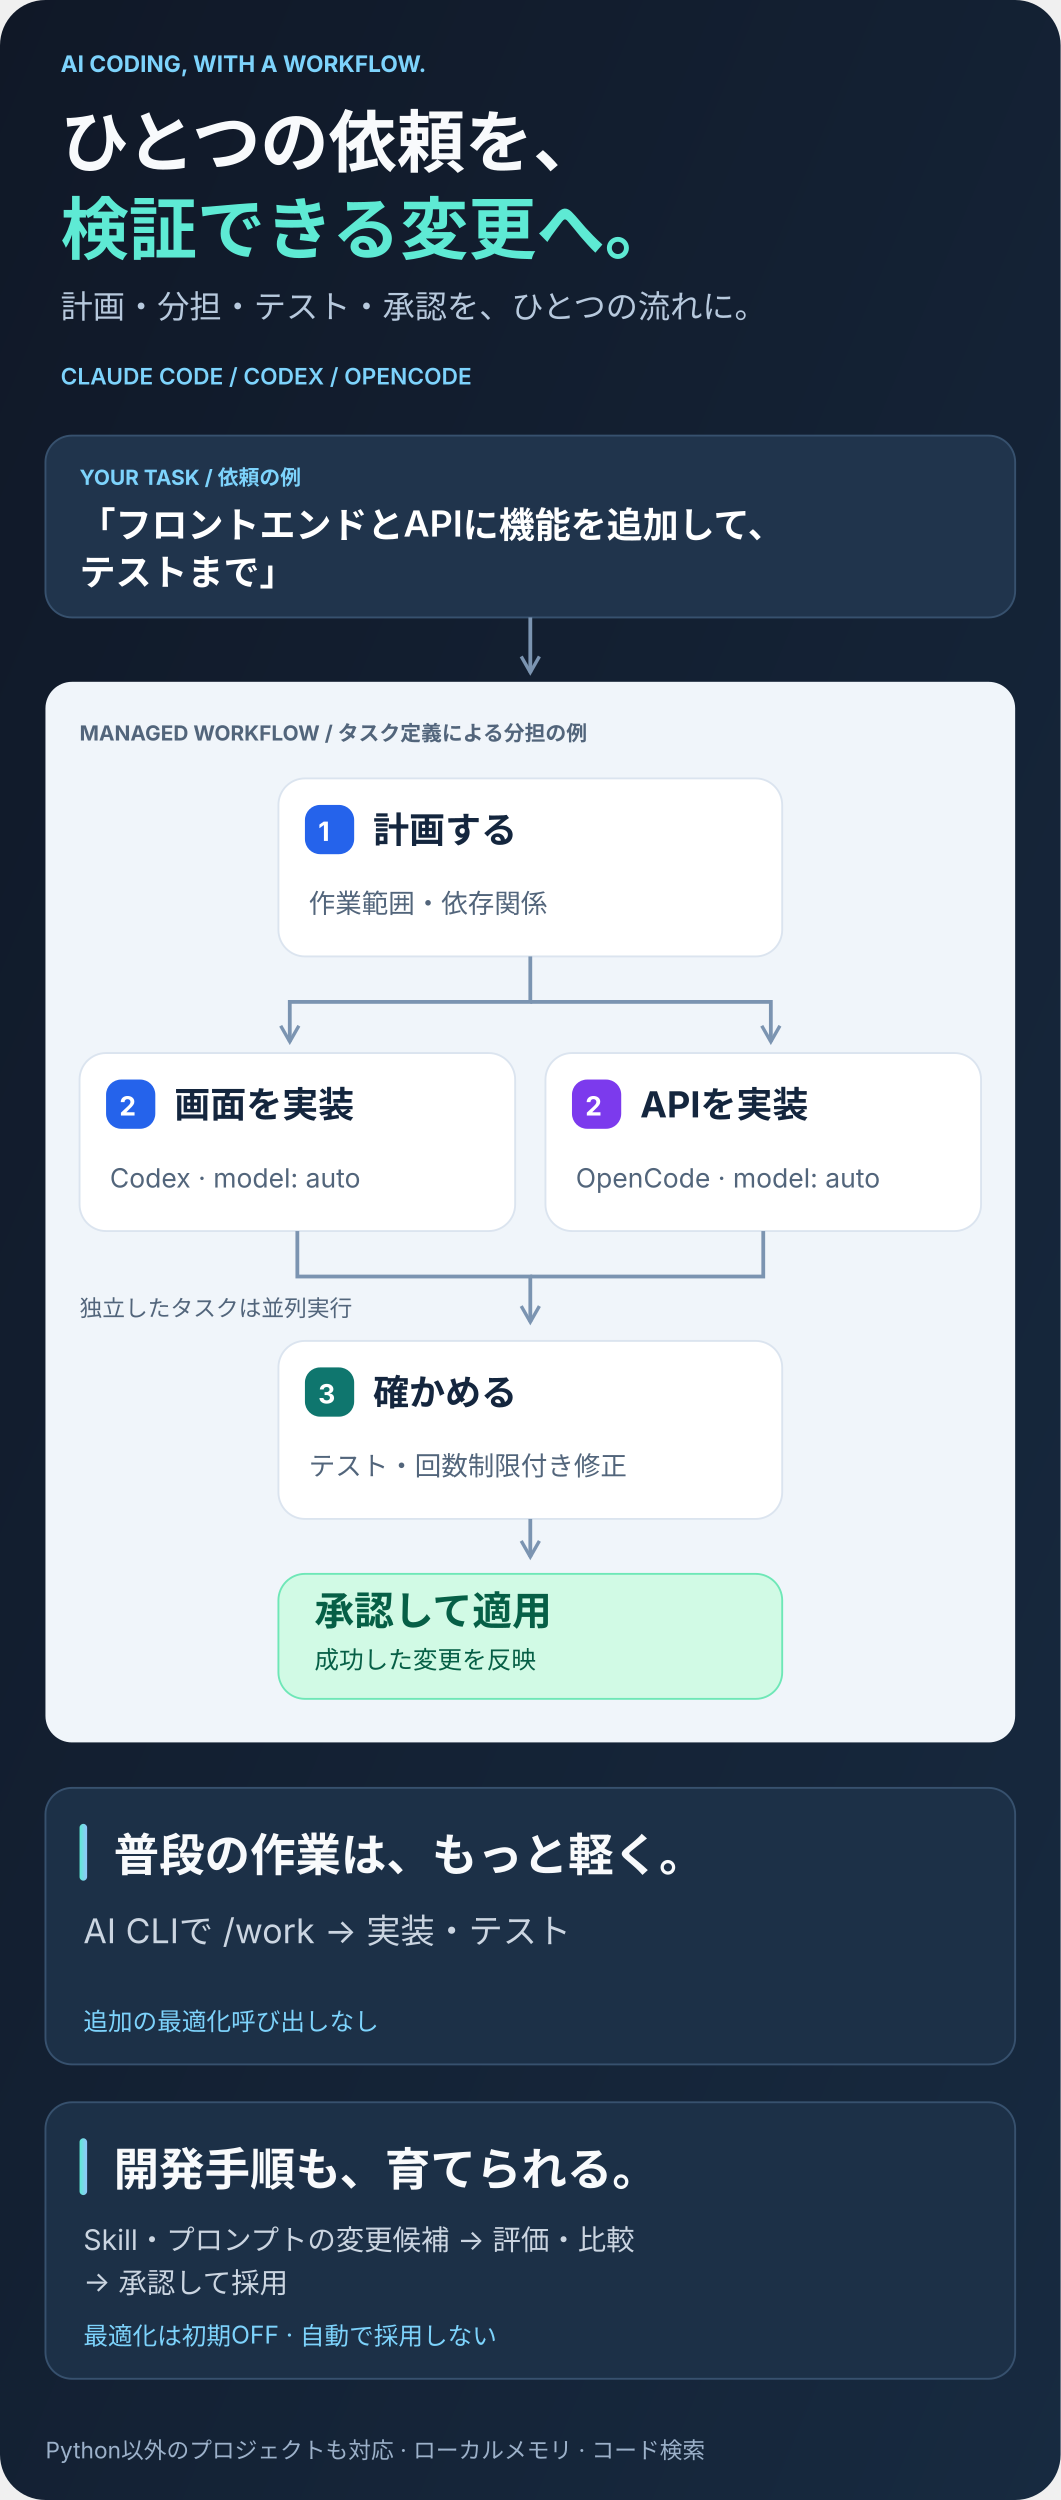
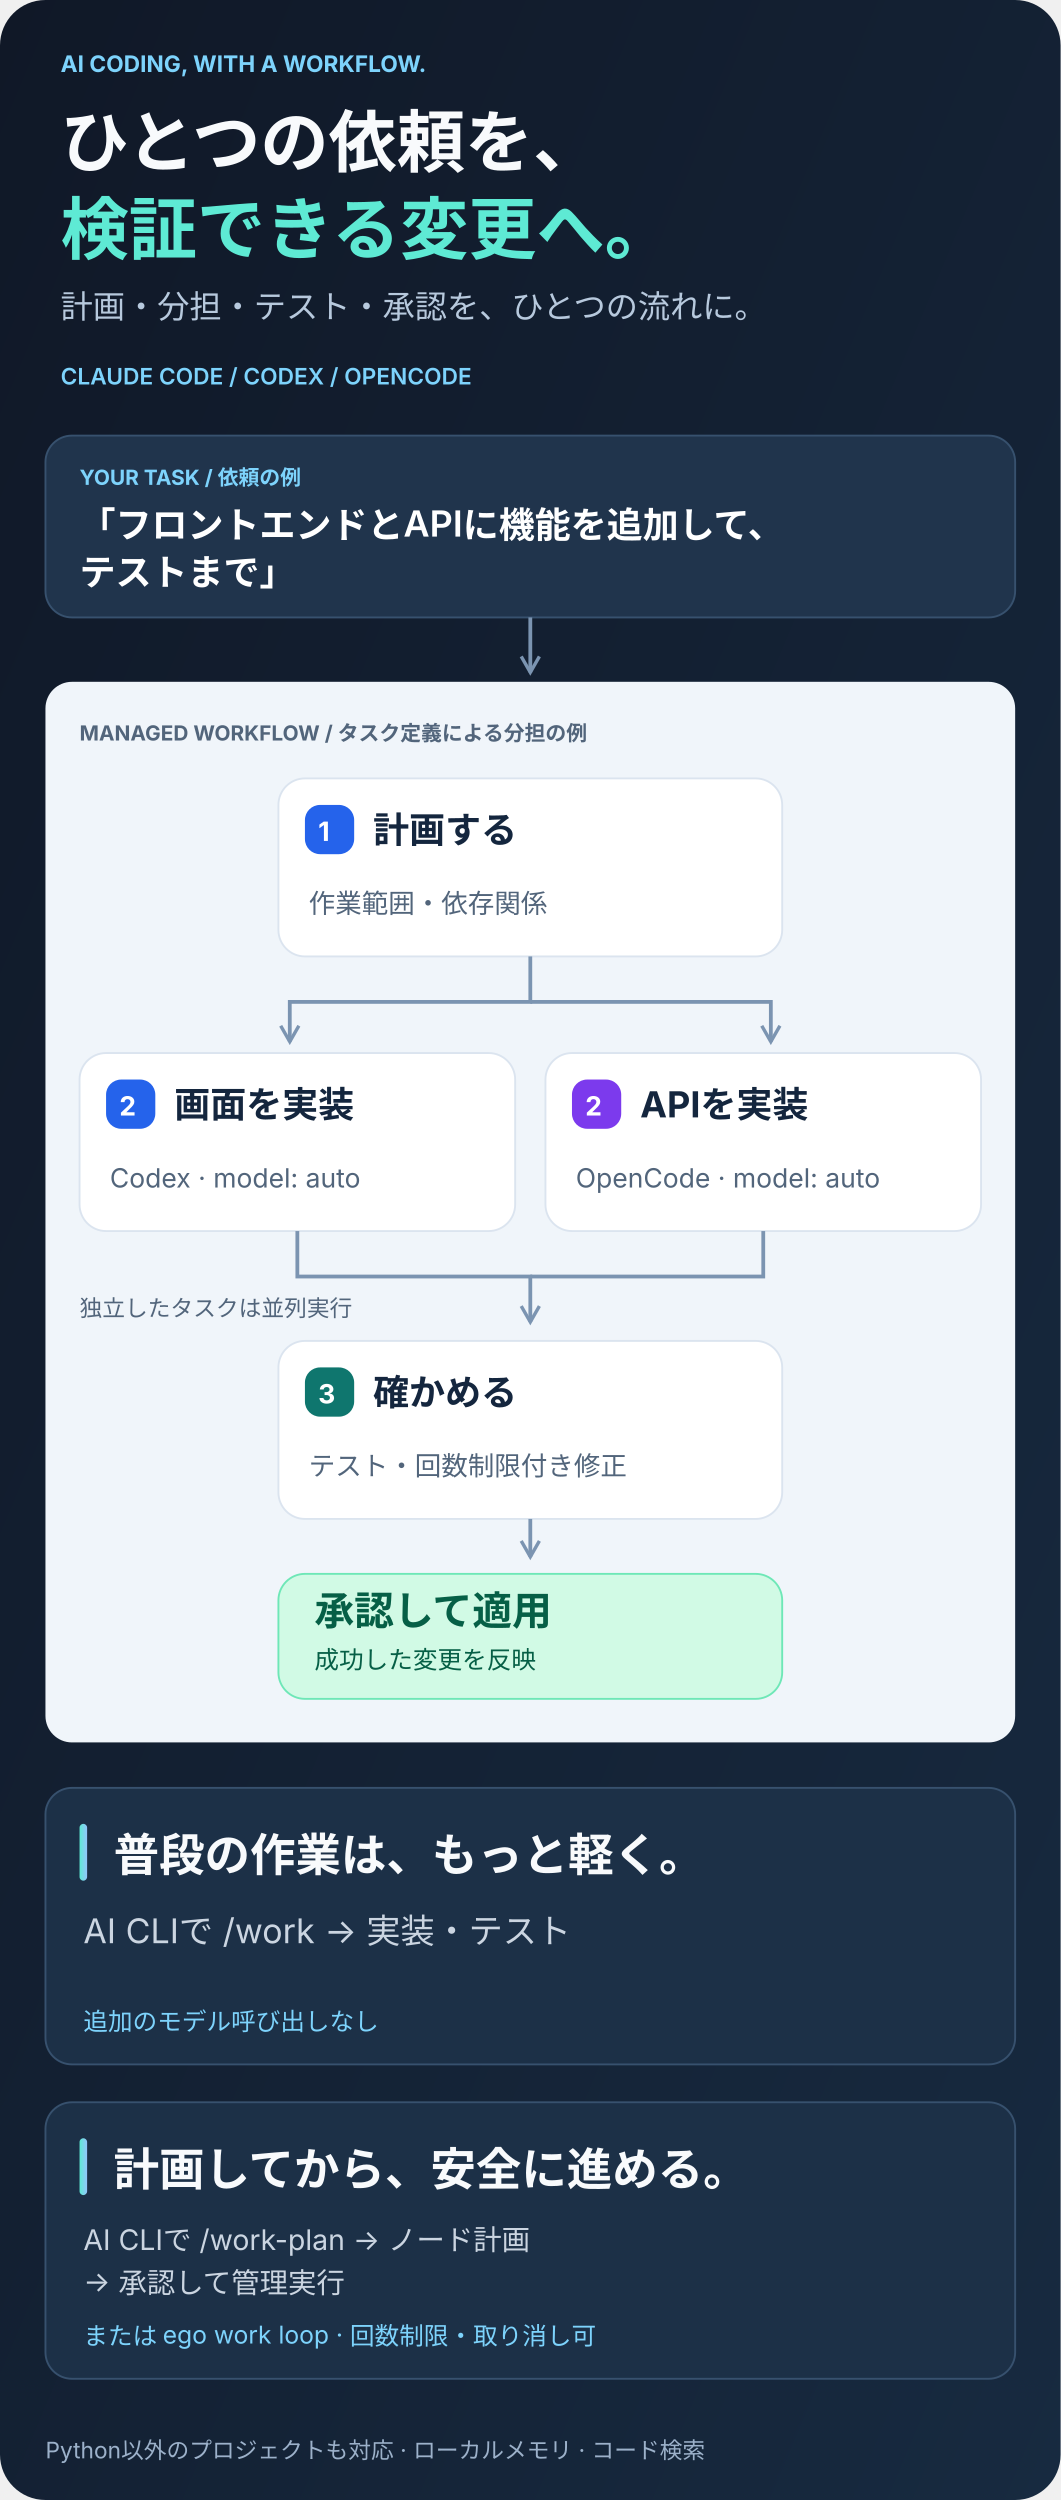
<svg xmlns="http://www.w3.org/2000/svg" width="560" height="1320" viewBox="0 0 560 1320" role="img" aria-labelledby="title desc">
  <defs>
    <linearGradient id="bg" x2="1" y2="1">
      <stop stop-color="#101827" />
      <stop offset="1" stop-color="#172a40" />
    </linearGradient>
    <linearGradient id="accent">
      <stop stop-color="#5eead4" />
      <stop offset="1" stop-color="#93c5fd" />
    </linearGradient>
    <marker id="arrow" viewBox="0 0 10 10" refX="8" refY="5" markerWidth="6" markerHeight="6" orient="auto-start-reverse">
      <path d="M1 1 L8 5 L1 9" fill="none" stroke="#7b94b1" stroke-width="1.5" />
    </marker>
  </defs>
  <rect width="560" height="1320" rx="24" fill="url(#bg)" />
  <g font-family="-apple-system,BlinkMacSystemFont,'Segoe UI','Noto Sans JP','Hiragino Kaku Gothic ProN',Meiryo,sans-serif">
    <text x="32" y="38" font-size="12" fill="#7dd3fc" font-weight="700">AI CODING, WITH A WORKFLOW.</text>
    <text x="32" y="88" font-size="36" fill="#f8fafc" font-weight="750">ひとつの依頼を、</text>
    <text x="32" y="134" font-size="36" fill="#5eead4" font-weight="750">検証できる変更へ。</text>
    <text x="32" y="168" font-size="17" fill="#b7c9dd" font-weight="400">計画・分担・テスト・承認を、ひとつの流れに。</text>
    <text x="32" y="203" font-size="12" fill="#7dd3fc" font-weight="600">CLAUDE CODE  /  CODEX  /  OPENCODE</text>
    <rect x="24" y="230" width="512" height="96" rx="14" fill="#20344c" stroke="#37516e" />
    <text x="42" y="256" font-size="11" fill="#7dd3fc" font-weight="700">YOUR TASK / 依頼の例</text>
    <text x="42" y="284" font-size="19" fill="#fff" font-weight="600">「フロントエンドとAPIに機能を追加して、</text>
    <text x="42" y="309" font-size="19" fill="#fff" font-weight="600">テストまで」</text>
    <path d="M280 326 V355" fill="none" stroke="#7b94b1" stroke-width="2" marker-end="url(#arrow)" />
    <rect x="24" y="360" width="512" height="560" rx="14" fill="#f0f5fa" stroke="none" />
    <text x="42" y="391" font-size="11" fill="#52657b" font-weight="700">MANAGED WORKFLOW / タスク定義による分担の例</text>
    <rect x="147" y="411" width="266" height="94" rx="14" fill="#fff" stroke="#dbe4ef" />
    <rect x="161" y="425" width="26" height="26" rx="8" fill="#2563eb" stroke="none" />
    <text x="168" y="444" font-size="14" fill="#fff" font-weight="700">1</text>
    <text x="197" y="445" font-size="19" fill="#14263e" font-weight="700">計画する</text>
    <text x="163" y="482" font-size="14" fill="#52657b" font-weight="400">作業範囲・依存関係</text>
    <path d="M280 505 V529 H153 V550" fill="none" stroke="#7b94b1" stroke-width="2" marker-end="url(#arrow)" />
    <path d="M280 529 H407 V550" fill="none" stroke="#7b94b1" stroke-width="2" marker-end="url(#arrow)" />
    <rect x="42" y="556" width="230" height="94" rx="14" fill="#fff" stroke="#dbe4ef" />
    <rect x="56" y="570" width="26" height="26" rx="8" fill="#2563eb" stroke="none" />
    <text x="63" y="589" font-size="14" fill="#fff" font-weight="700">2</text>
    <text x="92" y="590" font-size="19" fill="#14263e" font-weight="700">画面を実装</text>
    <text x="58" y="627" font-size="14" fill="#52657b" font-weight="400">Codex · model: auto</text>
    <rect x="288" y="556" width="230" height="94" rx="14" fill="#fff" stroke="#dbe4ef" />
    <rect x="302" y="570" width="26" height="26" rx="8" fill="#7c3aed" stroke="none" />
    <text x="309" y="589" font-size="14" fill="#fff" font-weight="700">2</text>
    <text x="338" y="590" font-size="19" fill="#14263e" font-weight="700">APIを実装</text>
    <text x="304" y="627" font-size="14" fill="#52657b" font-weight="400">OpenCode · model: auto</text>
    <path d="M157 650 V674 H280 V698" fill="none" stroke="#7b94b1" stroke-width="2" marker-end="url(#arrow)" />
    <path d="M403 650 V674 H280" fill="none" stroke="#7b94b1" stroke-width="2" />
    <text x="42" y="695" font-size="12" fill="#52657b" font-weight="400">独立したタスクは並列実行</text>
    <rect x="147" y="708" width="266" height="94" rx="14" fill="#fff" stroke="#dbe4ef" />
    <rect x="161" y="722" width="26" height="26" rx="8" fill="#0f766e" stroke="none" />
    <text x="168" y="741" font-size="14" fill="#fff" font-weight="700">3</text>
    <text x="197" y="742" font-size="19" fill="#14263e" font-weight="700">確かめる</text>
    <text x="163" y="779" font-size="14" fill="#52657b" font-weight="400">テスト・回数制限付き修正</text>
    <path d="M280 802 V822" fill="none" stroke="#7b94b1" stroke-width="2" marker-end="url(#arrow)" />
    <rect x="147" y="831" width="266" height="66" rx="14" fill="#d1fae5" stroke="#6ee7b7" />
    <text x="166" y="858" font-size="21" fill="#065f46" font-weight="700">承認して適用</text>
    <text x="166" y="881" font-size="13" fill="#065f46" font-weight="400">成功した変更を反映</text>
    <rect x="24" y="944" width="512" height="146" rx="14" fill="#1c3047" stroke="#37516e" />
    <rect x="42" y="963" width="4" height="30" rx="2" fill="url(#accent)" stroke="none" />
    <text x="60" y="988" font-size="24" fill="#f8fafc" font-weight="700">普段の作業は、もっと軽く。</text>
    <text x="44" y="1026" font-size="18" fill="#cbd5e1" font-weight="400">AI CLIで /work → 実装・テスト</text>
-     <text x="44" y="1072" font-size="13" fill="#7dd3fc" font-weight="400">追加の最適化呼び出しなし</text>
+     <text x="44" y="1072" font-size="13" fill="#7dd3fc" font-weight="400">追加のモデル呼び出しなし</text>
    <rect x="24" y="1110" width="512" height="146" rx="14" fill="#1c3047" stroke="#37516e" />
    <rect x="42" y="1129" width="4" height="30" rx="2" fill="url(#accent)" stroke="none" />
-     <text x="60" y="1154" font-size="24" fill="#f8fafc" font-weight="700">開発手順も、育てられる。</text>
-     <text x="44" y="1188" font-size="15" fill="#cbd5e1" font-weight="400">Skill・プロンプトの変更候補 → 評価・比較</text>
-     <text x="44" y="1210" font-size="15" fill="#cbd5e1" font-weight="400">→ 承認して採用</text>
-     <text x="44" y="1238" font-size="13" fill="#7dd3fc" font-weight="400">最適化は初期OFF · 自動で採用しない</text>
+     <text x="60" y="1154" font-size="24" fill="#f8fafc" font-weight="700">計画してから、安全に進める。</text>
+     <text x="44" y="1188" font-size="15" fill="#cbd5e1" font-weight="400">AI CLIで /work-plan → ノード計画</text>
+     <text x="44" y="1210" font-size="15" fill="#cbd5e1" font-weight="400">→ 承認して管理実行</text>
+     <text x="44" y="1238" font-size="13" fill="#7dd3fc" font-weight="400">または ego work loop · 回数制限・取り消し可</text>
    <text x="24" y="1298" font-size="12" fill="#9cb1ca" font-weight="400">Python以外のプロジェクトも対応 · ローカルメモリ · コード検索</text>
  </g>
</svg>
